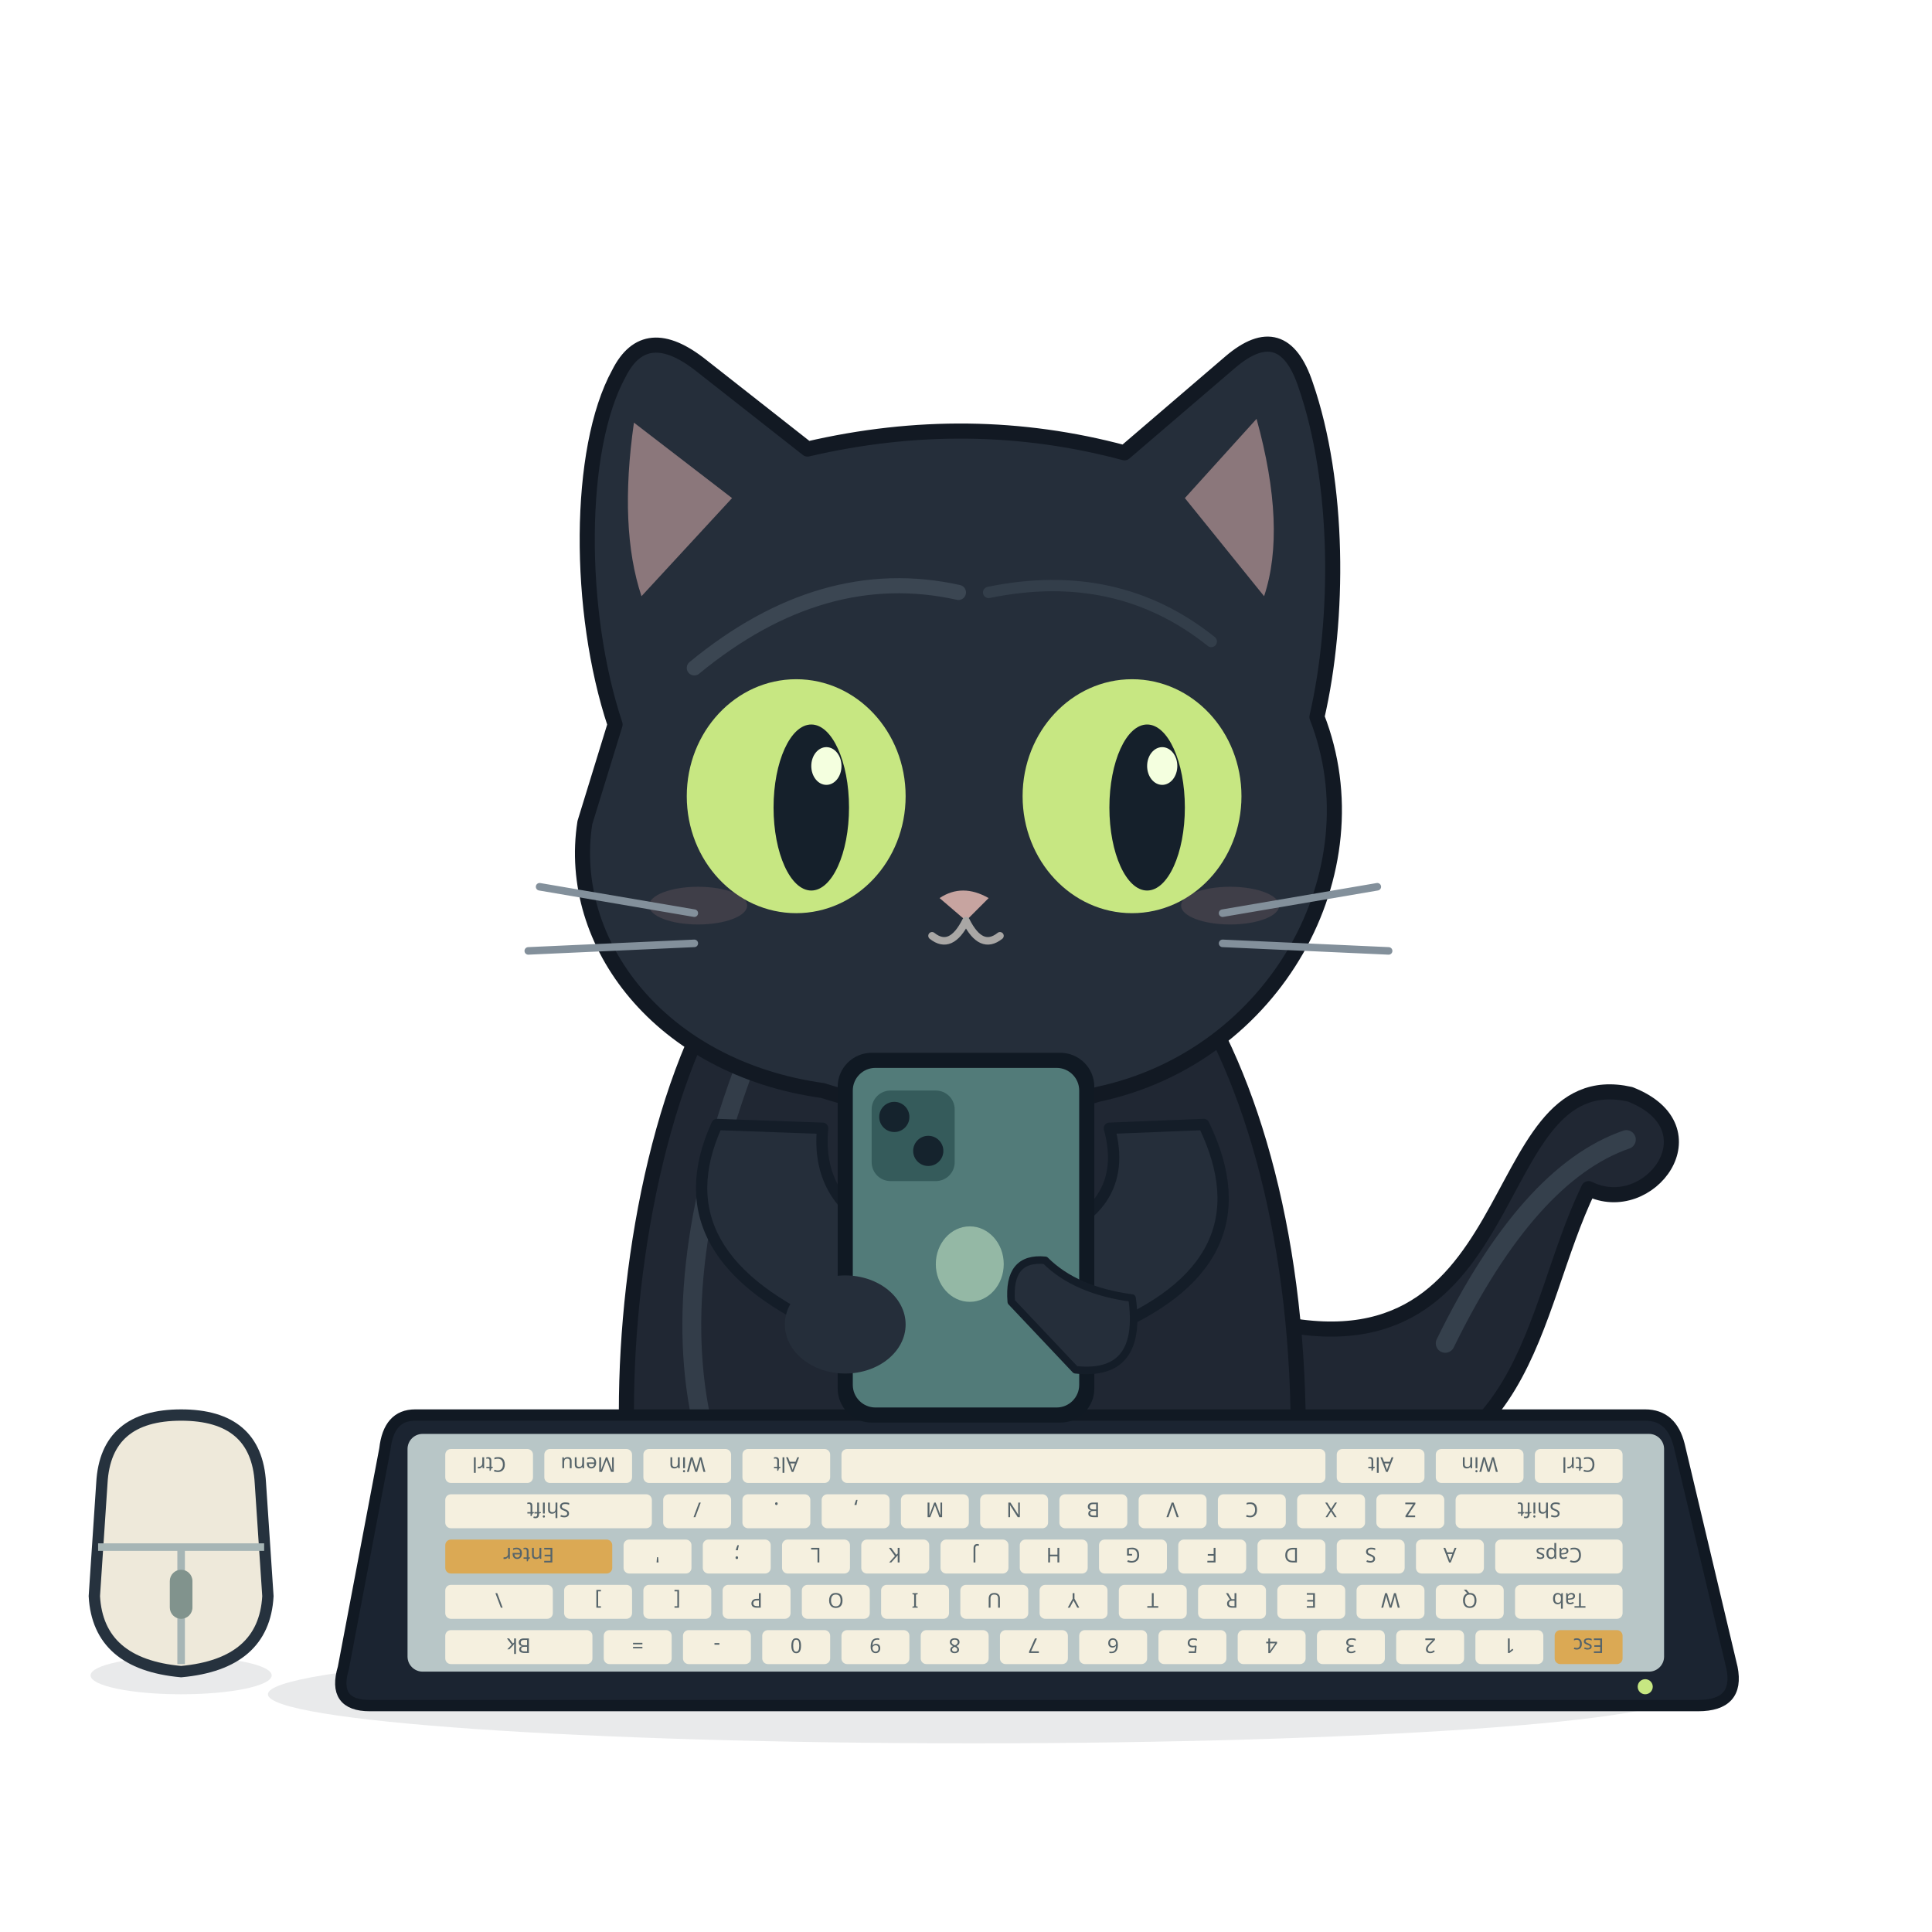
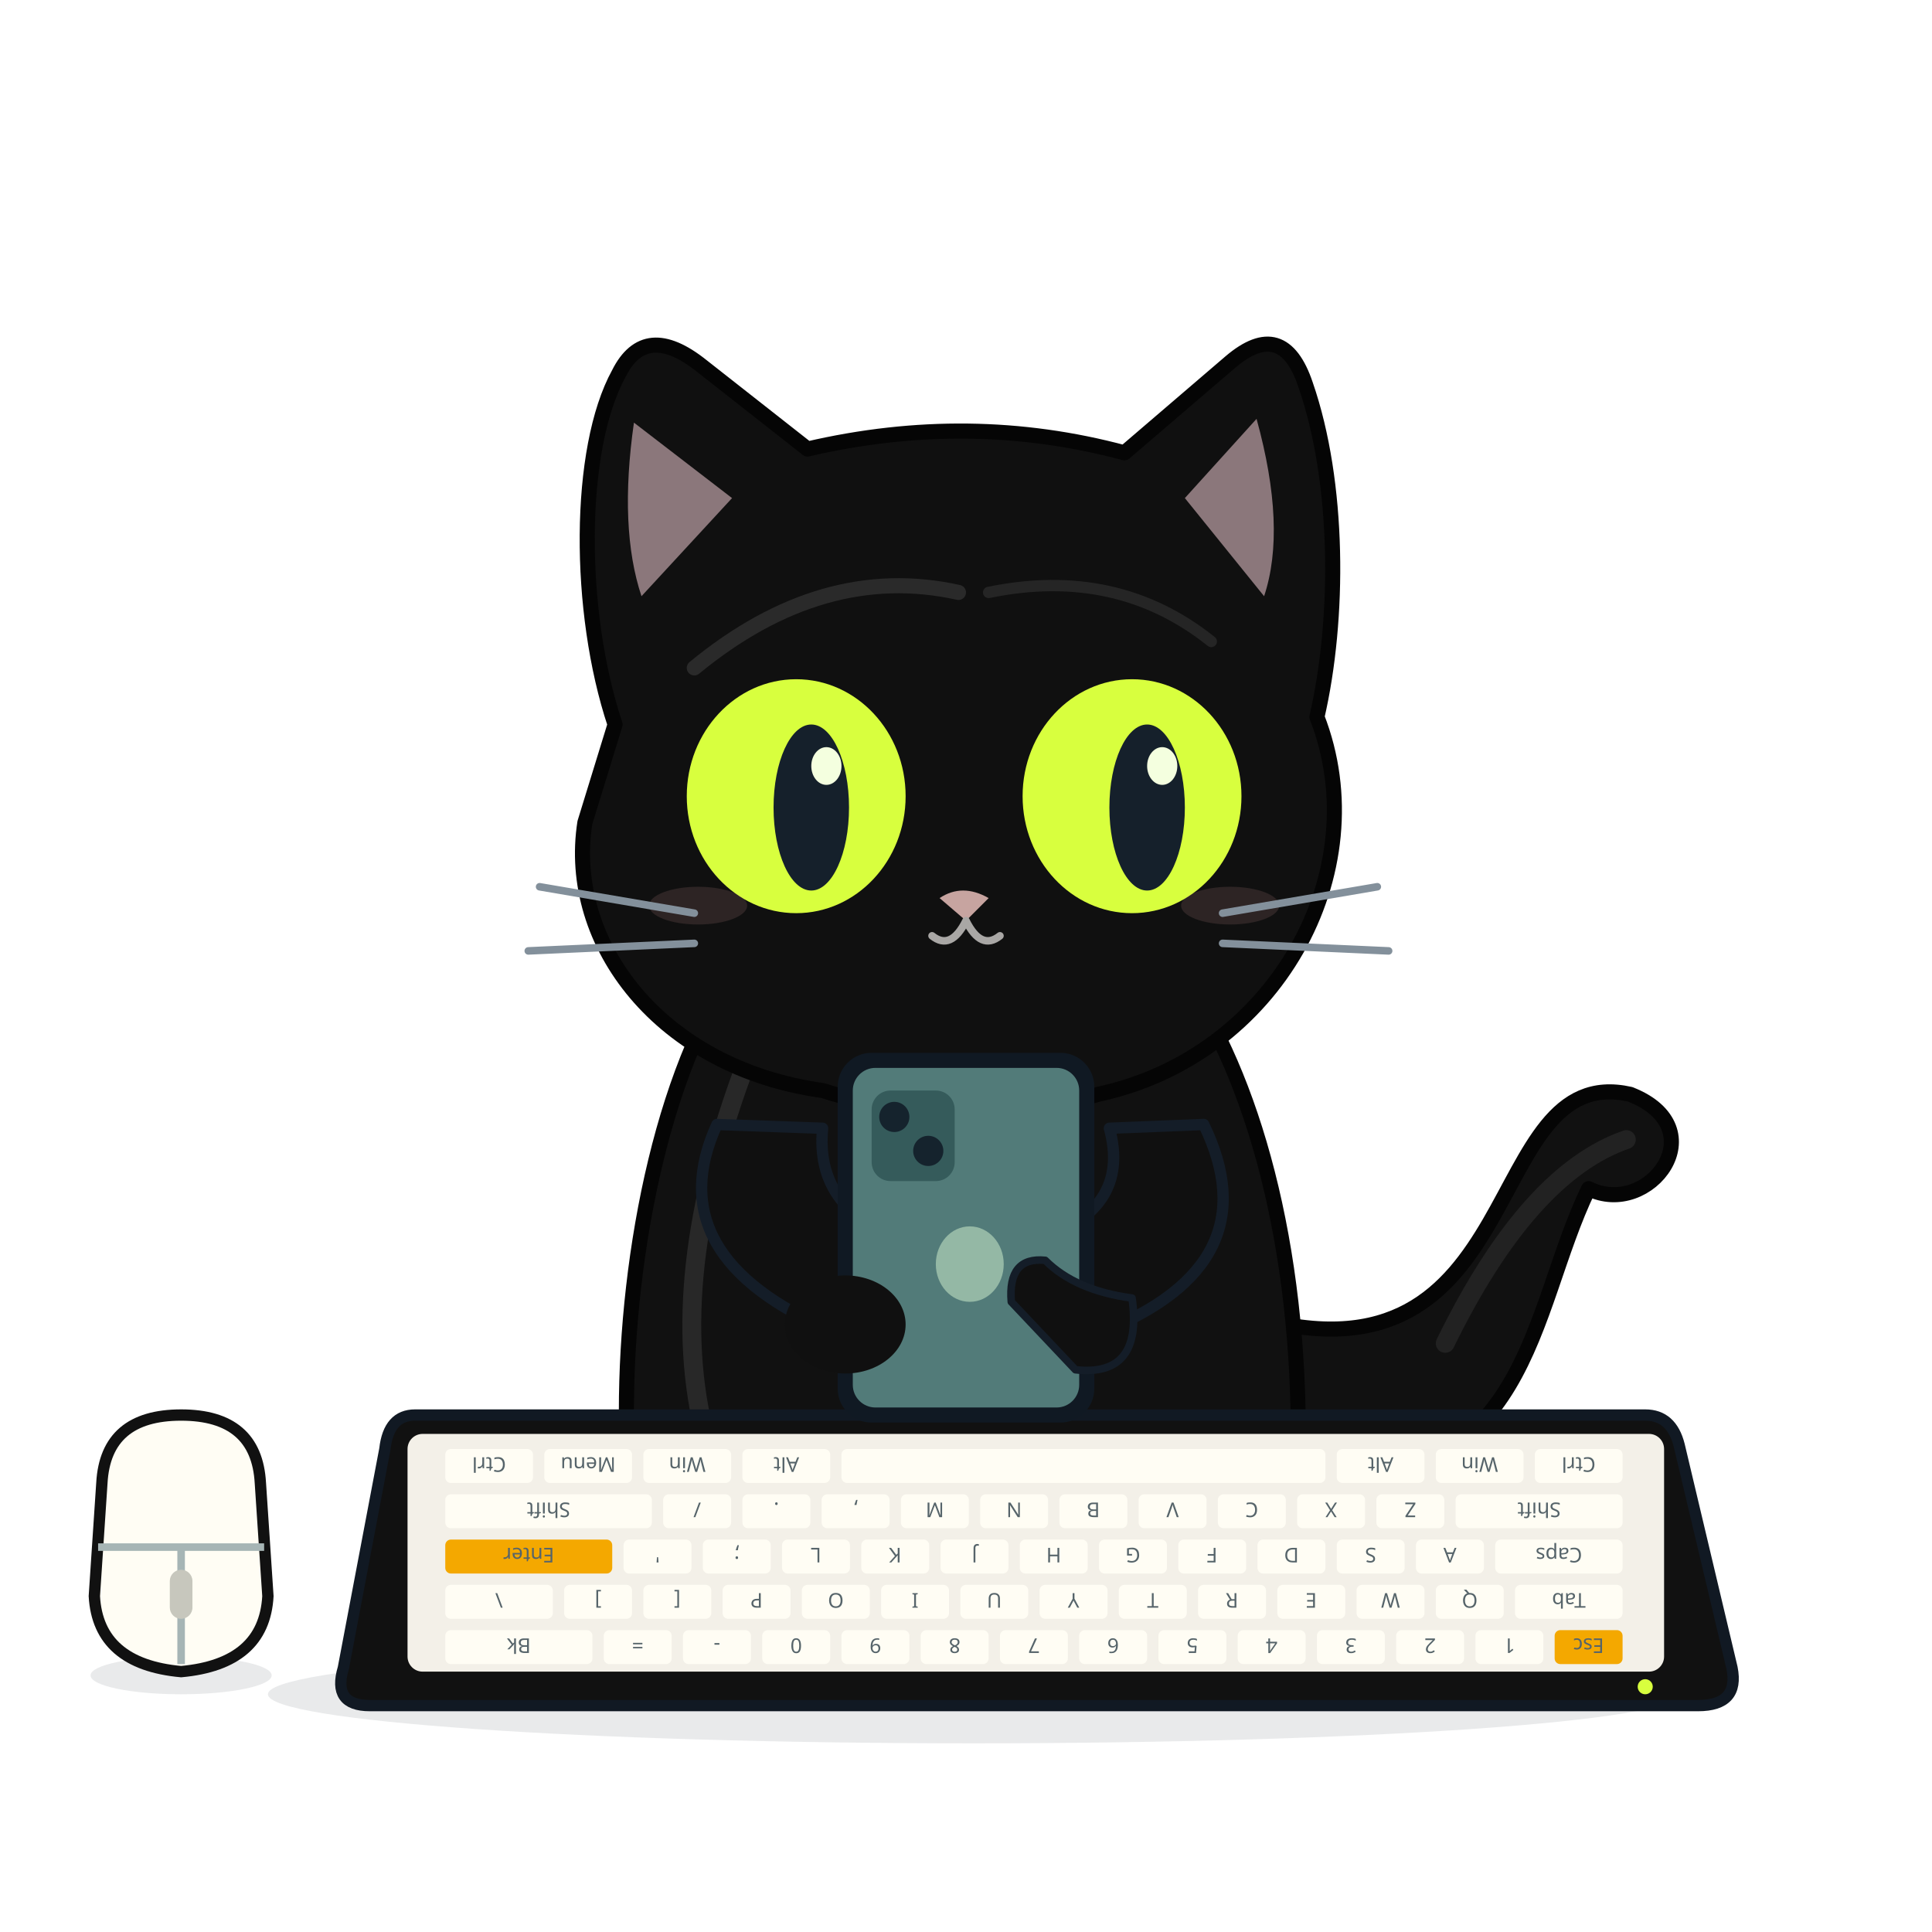
<svg xmlns="http://www.w3.org/2000/svg" width="512" height="512" viewBox="0 0 512 512">
  <ellipse cx="258" cy="449" rx="187" ry="13" fill="#17212d18" />
-   <path d="M 332 349 C 406 370 392 281 432 290 C 455 299 437 323 421 315 C 405 348 406 395 345 393 Z" fill="#202733" stroke="#121923" stroke-width="4" stroke-linejoin="round" />
-   <path d="M 383 356 Q 405 311 431 302" fill="none" stroke="#35404c" stroke-width="5" stroke-linecap="round" />
-   <path d="M 198 252 C 176 280 166 332 166 374 Q 163 407 195 413 L 316 413 Q 349 410 344 374 C 343 321 329 278 310 254 Z" fill="#202733" stroke="#121923" stroke-width="4" stroke-linecap="round" stroke-linejoin="round" />
-   <path d="M 198 281 Q 176 339 187 381" fill="none" stroke="#333d49" stroke-width="5" stroke-linecap="round" stroke-linejoin="round" />
+   <path d="M 332 349 C 406 370 392 281 432 290 C 455 299 437 323 421 315 C 405 348 406 395 345 393 Z" fill="#111111" stroke="#050505" stroke-width="4" stroke-linejoin="round" />
+   <path d="M 383 356 Q 405 311 431 302" fill="none" stroke="#222222" stroke-width="5" stroke-linecap="round" />
+   <path d="M 198 252 C 176 280 166 332 166 374 Q 163 407 195 413 L 316 413 Q 349 410 344 374 C 343 321 329 278 310 254 Z" fill="#111111" stroke="#050505" stroke-width="4" stroke-linecap="round" stroke-linejoin="round" />
+   <path d="M 198 281 Q 176 339 187 381" fill="none" stroke="#282828" stroke-width="5" stroke-linecap="round" stroke-linejoin="round" />
  <ellipse cx="210" cy="398" rx="36" ry="20" fill="#151d28" />
  <ellipse cx="303" cy="398" rx="36" ry="20" fill="#151d28" />
-   <path d="M 163 192 C 153 162 153 119 164 99 Q 171 85 186 97 L 214 119 Q 257 109 298 120 L 326 96 Q 340 84 346 102 C 355 128 355 164 349 190 C 365 231 338 280 291 290 Q 256 301 218 289 C 175 283 150 250 155 218 Z" fill="#252e3a" stroke="#121923" stroke-width="4" stroke-linecap="round" stroke-linejoin="round" />
+   <path d="M 163 192 C 153 162 153 119 164 99 Q 171 85 186 97 L 214 119 Q 257 109 298 120 L 326 96 Q 340 84 346 102 C 355 128 355 164 349 190 C 365 231 338 280 291 290 Q 256 301 218 289 C 175 283 150 250 155 218 Z" fill="#101010" stroke="#050505" stroke-width="4" stroke-linecap="round" stroke-linejoin="round" />
  <path d="M 168 112 Q 164 140 170 158 L 194 132 Z" fill="#8b777b" stroke="none" stroke-width="1" stroke-linecap="round" stroke-linejoin="round" />
  <path d="M 333 111 Q 341 140 335 158 L 314 132 Z" fill="#8b777b" stroke="none" stroke-width="1" stroke-linecap="round" stroke-linejoin="round" />
-   <path d="M 184 177 Q 218 149 254 157" fill="none" stroke="#3b4652" stroke-width="4" stroke-linecap="round" stroke-linejoin="round" />
-   <path d="M 262 157 Q 296 150 321 170" fill="none" stroke="#333e4a" stroke-width="3" stroke-linecap="round" stroke-linejoin="round" />
-   <ellipse cx="211" cy="211" rx="29" ry="31" fill="#c7e782" />
+   <path d="M 184 177 Q 218 149 254 157" fill="none" stroke="#2a2a2a" stroke-width="4" stroke-linecap="round" stroke-linejoin="round" />
+   <path d="M 262 157 Q 296 150 321 170" fill="none" stroke="#252525" stroke-width="3" stroke-linecap="round" stroke-linejoin="round" />
+   <ellipse cx="211" cy="211" rx="29" ry="31" fill="#d8ff3e" />
  <ellipse cx="215" cy="214" rx="10" ry="22" fill="#15202b" />
  <ellipse cx="219" cy="203" rx="4" ry="5" fill="#f4ffdf" />
-   <ellipse cx="300" cy="211" rx="29" ry="31" fill="#c7e782" />
+   <ellipse cx="300" cy="211" rx="29" ry="31" fill="#d8ff3e" />
  <ellipse cx="304" cy="214" rx="10" ry="22" fill="#15202b" />
  <ellipse cx="308" cy="203" rx="4" ry="5" fill="#f4ffdf" />
  <ellipse cx="185" cy="240" rx="13" ry="5" fill="#db9e9e24" />
  <ellipse cx="326" cy="240" rx="13" ry="5" fill="#db9e9e24" />
  <path d="M 249 238 Q 255 234 262 238 L 256 244 Z" fill="#c7a4a0" stroke="none" stroke-width="1" stroke-linecap="round" stroke-linejoin="round" />
  <path d="M 256 244 Q 252 252 247 248 M 256 244 Q 260 252 265 248" fill="none" stroke="#a9a7a5" stroke-width="2" stroke-linecap="round" stroke-linejoin="round" />
  <path d="M 184 242 L 143 235" fill="none" stroke="#83909b" stroke-width="2" stroke-linecap="round" stroke-linejoin="round" />
  <path d="M 184 250 L 140 252" fill="none" stroke="#83909b" stroke-width="2" stroke-linecap="round" stroke-linejoin="round" />
  <path d="M 324 242 L 365 235" fill="none" stroke="#83909b" stroke-width="2" stroke-linecap="round" stroke-linejoin="round" />
  <path d="M 324 250 L 368 252" fill="none" stroke="#83909b" stroke-width="2" stroke-linecap="round" stroke-linejoin="round" />
-   <path d="M 110 375 L 436 375 Q 443 375 445 383 L 459 442 Q 461 452 450 452 L 98 452 Q 88 452 91 442 L 102 384 Q 103 375 110 375 Z" fill="#1b2431" stroke="#111923" stroke-width="3" stroke-linecap="round" stroke-linejoin="round" />
-   <rect x="108" y="380" width="333" height="63" rx="4" fill="#b8c6c7" />
+   <path d="M 110 375 L 436 375 Q 443 375 445 383 L 459 442 Q 461 452 450 452 L 98 452 Q 88 452 91 442 L 102 384 Q 103 375 110 375 Z" fill="#111111" stroke="#111923" stroke-width="3" stroke-linecap="round" stroke-linejoin="round" />
+   <rect x="108" y="380" width="333" height="63" rx="4" fill="#f3f0e8" />
  <g transform="rotate(180 275 409)">
-     <rect x="120" y="377" width="18" height="9" rx="1.5" fill="#dba954" />
+     <rect x="120" y="377" width="18" height="9" rx="1.5" fill="#f4a800" />
    <text x="129.0" y="383.8" text-anchor="middle" font-family="sans-serif" font-size="5.4" fill="#56646a">Esc</text>
-     <rect x="141" y="377" width="18" height="9" rx="1.5" fill="#f5f0df" />
+     <rect x="141" y="377" width="18" height="9" rx="1.5" fill="#fffdf4" />
    <text x="150.0" y="383.8" text-anchor="middle" font-family="sans-serif" font-size="5.4" fill="#56646a">1</text>
-     <rect x="162" y="377" width="18" height="9" rx="1.5" fill="#f5f0df" />
+     <rect x="162" y="377" width="18" height="9" rx="1.5" fill="#fffdf4" />
    <text x="171.0" y="383.8" text-anchor="middle" font-family="sans-serif" font-size="5.4" fill="#56646a">2</text>
-     <rect x="183" y="377" width="18" height="9" rx="1.5" fill="#f5f0df" />
+     <rect x="183" y="377" width="18" height="9" rx="1.5" fill="#fffdf4" />
    <text x="192.0" y="383.8" text-anchor="middle" font-family="sans-serif" font-size="5.4" fill="#56646a">3</text>
-     <rect x="204" y="377" width="18" height="9" rx="1.5" fill="#f5f0df" />
+     <rect x="204" y="377" width="18" height="9" rx="1.5" fill="#fffdf4" />
    <text x="213.0" y="383.8" text-anchor="middle" font-family="sans-serif" font-size="5.4" fill="#56646a">4</text>
-     <rect x="225" y="377" width="18" height="9" rx="1.5" fill="#f5f0df" />
+     <rect x="225" y="377" width="18" height="9" rx="1.5" fill="#fffdf4" />
    <text x="234.0" y="383.8" text-anchor="middle" font-family="sans-serif" font-size="5.4" fill="#56646a">5</text>
-     <rect x="246" y="377" width="18" height="9" rx="1.5" fill="#f5f0df" />
+     <rect x="246" y="377" width="18" height="9" rx="1.5" fill="#fffdf4" />
    <text x="255.0" y="383.8" text-anchor="middle" font-family="sans-serif" font-size="5.4" fill="#56646a">6</text>
-     <rect x="267" y="377" width="18" height="9" rx="1.5" fill="#f5f0df" />
+     <rect x="267" y="377" width="18" height="9" rx="1.5" fill="#fffdf4" />
    <text x="276.0" y="383.8" text-anchor="middle" font-family="sans-serif" font-size="5.4" fill="#56646a">7</text>
-     <rect x="288" y="377" width="18" height="9" rx="1.5" fill="#f5f0df" />
+     <rect x="288" y="377" width="18" height="9" rx="1.5" fill="#fffdf4" />
    <text x="297.0" y="383.8" text-anchor="middle" font-family="sans-serif" font-size="5.4" fill="#56646a">8</text>
-     <rect x="309" y="377" width="18" height="9" rx="1.5" fill="#f5f0df" />
+     <rect x="309" y="377" width="18" height="9" rx="1.5" fill="#fffdf4" />
    <text x="318.0" y="383.8" text-anchor="middle" font-family="sans-serif" font-size="5.4" fill="#56646a">9</text>
-     <rect x="330" y="377" width="18" height="9" rx="1.5" fill="#f5f0df" />
+     <rect x="330" y="377" width="18" height="9" rx="1.5" fill="#fffdf4" />
    <text x="339.0" y="383.8" text-anchor="middle" font-family="sans-serif" font-size="5.4" fill="#56646a">0</text>
-     <rect x="351" y="377" width="18" height="9" rx="1.5" fill="#f5f0df" />
+     <rect x="351" y="377" width="18" height="9" rx="1.5" fill="#fffdf4" />
    <text x="360.0" y="383.8" text-anchor="middle" font-family="sans-serif" font-size="5.4" fill="#56646a">-</text>
-     <rect x="372" y="377" width="18" height="9" rx="1.5" fill="#f5f0df" />
+     <rect x="372" y="377" width="18" height="9" rx="1.5" fill="#fffdf4" />
    <text x="381.0" y="383.8" text-anchor="middle" font-family="sans-serif" font-size="5.4" fill="#56646a">=</text>
-     <rect x="393" y="377" width="39" height="9" rx="1.5" fill="#f5f0df" />
+     <rect x="393" y="377" width="39" height="9" rx="1.5" fill="#fffdf4" />
    <text x="412.5" y="383.8" text-anchor="middle" font-family="sans-serif" font-size="5.4" fill="#56646a">Bk</text>
-     <rect x="120" y="389" width="28.5" height="9" rx="1.5" fill="#f5f0df" />
+     <rect x="120" y="389" width="28.5" height="9" rx="1.5" fill="#fffdf4" />
    <text x="134.25" y="395.8" text-anchor="middle" font-family="sans-serif" font-size="5.4" fill="#56646a">Tab</text>
-     <rect x="151.5" y="389" width="18" height="9" rx="1.5" fill="#f5f0df" />
+     <rect x="151.5" y="389" width="18" height="9" rx="1.5" fill="#fffdf4" />
    <text x="160.5" y="395.8" text-anchor="middle" font-family="sans-serif" font-size="5.4" fill="#56646a">Q</text>
-     <rect x="172.5" y="389" width="18" height="9" rx="1.5" fill="#f5f0df" />
+     <rect x="172.5" y="389" width="18" height="9" rx="1.5" fill="#fffdf4" />
    <text x="181.5" y="395.8" text-anchor="middle" font-family="sans-serif" font-size="5.4" fill="#56646a">W</text>
-     <rect x="193.5" y="389" width="18" height="9" rx="1.5" fill="#f5f0df" />
+     <rect x="193.5" y="389" width="18" height="9" rx="1.5" fill="#fffdf4" />
    <text x="202.5" y="395.8" text-anchor="middle" font-family="sans-serif" font-size="5.4" fill="#56646a">E</text>
-     <rect x="214.5" y="389" width="18" height="9" rx="1.5" fill="#f5f0df" />
+     <rect x="214.5" y="389" width="18" height="9" rx="1.5" fill="#fffdf4" />
    <text x="223.5" y="395.8" text-anchor="middle" font-family="sans-serif" font-size="5.4" fill="#56646a">R</text>
-     <rect x="235.5" y="389" width="18" height="9" rx="1.5" fill="#f5f0df" />
+     <rect x="235.5" y="389" width="18" height="9" rx="1.5" fill="#fffdf4" />
    <text x="244.5" y="395.8" text-anchor="middle" font-family="sans-serif" font-size="5.4" fill="#56646a">T</text>
-     <rect x="256.5" y="389" width="18" height="9" rx="1.5" fill="#f5f0df" />
+     <rect x="256.5" y="389" width="18" height="9" rx="1.5" fill="#fffdf4" />
    <text x="265.5" y="395.8" text-anchor="middle" font-family="sans-serif" font-size="5.4" fill="#56646a">Y</text>
-     <rect x="277.5" y="389" width="18" height="9" rx="1.5" fill="#f5f0df" />
+     <rect x="277.5" y="389" width="18" height="9" rx="1.5" fill="#fffdf4" />
    <text x="286.5" y="395.8" text-anchor="middle" font-family="sans-serif" font-size="5.4" fill="#56646a">U</text>
-     <rect x="298.5" y="389" width="18" height="9" rx="1.5" fill="#f5f0df" />
+     <rect x="298.5" y="389" width="18" height="9" rx="1.5" fill="#fffdf4" />
    <text x="307.5" y="395.8" text-anchor="middle" font-family="sans-serif" font-size="5.4" fill="#56646a">I</text>
-     <rect x="319.5" y="389" width="18" height="9" rx="1.5" fill="#f5f0df" />
+     <rect x="319.5" y="389" width="18" height="9" rx="1.5" fill="#fffdf4" />
    <text x="328.5" y="395.8" text-anchor="middle" font-family="sans-serif" font-size="5.4" fill="#56646a">O</text>
-     <rect x="340.5" y="389" width="18" height="9" rx="1.5" fill="#f5f0df" />
+     <rect x="340.5" y="389" width="18" height="9" rx="1.5" fill="#fffdf4" />
    <text x="349.5" y="395.8" text-anchor="middle" font-family="sans-serif" font-size="5.4" fill="#56646a">P</text>
-     <rect x="361.5" y="389" width="18" height="9" rx="1.5" fill="#f5f0df" />
+     <rect x="361.5" y="389" width="18" height="9" rx="1.5" fill="#fffdf4" />
    <text x="370.5" y="395.8" text-anchor="middle" font-family="sans-serif" font-size="5.4" fill="#56646a">[</text>
-     <rect x="382.5" y="389" width="18" height="9" rx="1.5" fill="#f5f0df" />
+     <rect x="382.5" y="389" width="18" height="9" rx="1.5" fill="#fffdf4" />
    <text x="391.5" y="395.8" text-anchor="middle" font-family="sans-serif" font-size="5.4" fill="#56646a">]</text>
-     <rect x="403.5" y="389" width="28.5" height="9" rx="1.5" fill="#f5f0df" />
+     <rect x="403.5" y="389" width="28.5" height="9" rx="1.5" fill="#fffdf4" />
    <text x="417.75" y="395.8" text-anchor="middle" font-family="sans-serif" font-size="5.4" fill="#56646a">\</text>
-     <rect x="120" y="401" width="33.75" height="9" rx="1.5" fill="#f5f0df" />
+     <rect x="120" y="401" width="33.75" height="9" rx="1.5" fill="#fffdf4" />
    <text x="136.875" y="407.8" text-anchor="middle" font-family="sans-serif" font-size="5.4" fill="#56646a">Caps</text>
-     <rect x="156.75" y="401" width="18" height="9" rx="1.5" fill="#f5f0df" />
+     <rect x="156.75" y="401" width="18" height="9" rx="1.5" fill="#fffdf4" />
    <text x="165.75" y="407.8" text-anchor="middle" font-family="sans-serif" font-size="5.4" fill="#56646a">A</text>
-     <rect x="177.75" y="401" width="18" height="9" rx="1.5" fill="#f5f0df" />
+     <rect x="177.75" y="401" width="18" height="9" rx="1.5" fill="#fffdf4" />
    <text x="186.75" y="407.8" text-anchor="middle" font-family="sans-serif" font-size="5.4" fill="#56646a">S</text>
-     <rect x="198.75" y="401" width="18" height="9" rx="1.5" fill="#f5f0df" />
+     <rect x="198.75" y="401" width="18" height="9" rx="1.5" fill="#fffdf4" />
    <text x="207.75" y="407.8" text-anchor="middle" font-family="sans-serif" font-size="5.4" fill="#56646a">D</text>
-     <rect x="219.75" y="401" width="18" height="9" rx="1.5" fill="#f5f0df" />
+     <rect x="219.75" y="401" width="18" height="9" rx="1.5" fill="#fffdf4" />
    <text x="228.75" y="407.8" text-anchor="middle" font-family="sans-serif" font-size="5.4" fill="#56646a">F</text>
-     <rect x="240.75" y="401" width="18" height="9" rx="1.5" fill="#f5f0df" />
+     <rect x="240.75" y="401" width="18" height="9" rx="1.5" fill="#fffdf4" />
    <text x="249.75" y="407.8" text-anchor="middle" font-family="sans-serif" font-size="5.4" fill="#56646a">G</text>
-     <rect x="261.75" y="401" width="18" height="9" rx="1.5" fill="#f5f0df" />
+     <rect x="261.75" y="401" width="18" height="9" rx="1.5" fill="#fffdf4" />
    <text x="270.75" y="407.8" text-anchor="middle" font-family="sans-serif" font-size="5.4" fill="#56646a">H</text>
-     <rect x="282.75" y="401" width="18" height="9" rx="1.5" fill="#f5f0df" />
+     <rect x="282.75" y="401" width="18" height="9" rx="1.5" fill="#fffdf4" />
    <text x="291.75" y="407.8" text-anchor="middle" font-family="sans-serif" font-size="5.4" fill="#56646a">J</text>
-     <rect x="303.75" y="401" width="18" height="9" rx="1.5" fill="#f5f0df" />
+     <rect x="303.75" y="401" width="18" height="9" rx="1.5" fill="#fffdf4" />
    <text x="312.75" y="407.8" text-anchor="middle" font-family="sans-serif" font-size="5.4" fill="#56646a">K</text>
-     <rect x="324.75" y="401" width="18" height="9" rx="1.5" fill="#f5f0df" />
+     <rect x="324.75" y="401" width="18" height="9" rx="1.5" fill="#fffdf4" />
    <text x="333.75" y="407.8" text-anchor="middle" font-family="sans-serif" font-size="5.4" fill="#56646a">L</text>
-     <rect x="345.75" y="401" width="18" height="9" rx="1.5" fill="#f5f0df" />
+     <rect x="345.75" y="401" width="18" height="9" rx="1.5" fill="#fffdf4" />
    <text x="354.75" y="407.8" text-anchor="middle" font-family="sans-serif" font-size="5.4" fill="#56646a">;</text>
-     <rect x="366.75" y="401" width="18" height="9" rx="1.5" fill="#f5f0df" />
+     <rect x="366.75" y="401" width="18" height="9" rx="1.5" fill="#fffdf4" />
    <text x="375.75" y="407.8" text-anchor="middle" font-family="sans-serif" font-size="5.4" fill="#56646a">'</text>
-     <rect x="387.75" y="401" width="44.25" height="9" rx="1.5" fill="#dba954" />
+     <rect x="387.75" y="401" width="44.25" height="9" rx="1.5" fill="#f4a800" />
    <text x="409.875" y="407.8" text-anchor="middle" font-family="sans-serif" font-size="5.4" fill="#56646a">Enter</text>
-     <rect x="120" y="413" width="44.25" height="9" rx="1.5" fill="#f5f0df" />
+     <rect x="120" y="413" width="44.25" height="9" rx="1.5" fill="#fffdf4" />
    <text x="142.125" y="419.8" text-anchor="middle" font-family="sans-serif" font-size="5.4" fill="#56646a">Shift</text>
-     <rect x="167.25" y="413" width="18" height="9" rx="1.5" fill="#f5f0df" />
+     <rect x="167.25" y="413" width="18" height="9" rx="1.5" fill="#fffdf4" />
    <text x="176.25" y="419.8" text-anchor="middle" font-family="sans-serif" font-size="5.4" fill="#56646a">Z</text>
-     <rect x="188.25" y="413" width="18" height="9" rx="1.5" fill="#f5f0df" />
+     <rect x="188.25" y="413" width="18" height="9" rx="1.5" fill="#fffdf4" />
    <text x="197.25" y="419.8" text-anchor="middle" font-family="sans-serif" font-size="5.4" fill="#56646a">X</text>
-     <rect x="209.25" y="413" width="18" height="9" rx="1.5" fill="#f5f0df" />
+     <rect x="209.25" y="413" width="18" height="9" rx="1.5" fill="#fffdf4" />
    <text x="218.25" y="419.8" text-anchor="middle" font-family="sans-serif" font-size="5.4" fill="#56646a">C</text>
-     <rect x="230.25" y="413" width="18" height="9" rx="1.5" fill="#f5f0df" />
+     <rect x="230.25" y="413" width="18" height="9" rx="1.5" fill="#fffdf4" />
    <text x="239.25" y="419.8" text-anchor="middle" font-family="sans-serif" font-size="5.4" fill="#56646a">V</text>
-     <rect x="251.25" y="413" width="18" height="9" rx="1.5" fill="#f5f0df" />
+     <rect x="251.25" y="413" width="18" height="9" rx="1.5" fill="#fffdf4" />
    <text x="260.25" y="419.8" text-anchor="middle" font-family="sans-serif" font-size="5.4" fill="#56646a">B</text>
-     <rect x="272.25" y="413" width="18" height="9" rx="1.5" fill="#f5f0df" />
+     <rect x="272.25" y="413" width="18" height="9" rx="1.5" fill="#fffdf4" />
    <text x="281.25" y="419.8" text-anchor="middle" font-family="sans-serif" font-size="5.4" fill="#56646a">N</text>
-     <rect x="293.25" y="413" width="18" height="9" rx="1.5" fill="#f5f0df" />
+     <rect x="293.25" y="413" width="18" height="9" rx="1.5" fill="#fffdf4" />
    <text x="302.25" y="419.8" text-anchor="middle" font-family="sans-serif" font-size="5.4" fill="#56646a">M</text>
-     <rect x="314.25" y="413" width="18" height="9" rx="1.5" fill="#f5f0df" />
+     <rect x="314.25" y="413" width="18" height="9" rx="1.5" fill="#fffdf4" />
    <text x="323.25" y="419.8" text-anchor="middle" font-family="sans-serif" font-size="5.4" fill="#56646a">,</text>
-     <rect x="335.25" y="413" width="18" height="9" rx="1.5" fill="#f5f0df" />
+     <rect x="335.25" y="413" width="18" height="9" rx="1.5" fill="#fffdf4" />
    <text x="344.25" y="419.8" text-anchor="middle" font-family="sans-serif" font-size="5.4" fill="#56646a">.</text>
-     <rect x="356.25" y="413" width="18" height="9" rx="1.5" fill="#f5f0df" />
+     <rect x="356.25" y="413" width="18" height="9" rx="1.5" fill="#fffdf4" />
    <text x="365.25" y="419.8" text-anchor="middle" font-family="sans-serif" font-size="5.4" fill="#56646a">/</text>
-     <rect x="377.25" y="413" width="54.75" height="9" rx="1.5" fill="#f5f0df" />
+     <rect x="377.25" y="413" width="54.75" height="9" rx="1.5" fill="#fffdf4" />
    <text x="404.625" y="419.8" text-anchor="middle" font-family="sans-serif" font-size="5.4" fill="#56646a">Shift</text>
-     <rect x="120" y="425" width="23.25" height="9" rx="1.5" fill="#f5f0df" />
+     <rect x="120" y="425" width="23.25" height="9" rx="1.5" fill="#fffdf4" />
    <text x="131.625" y="431.8" text-anchor="middle" font-family="sans-serif" font-size="5.4" fill="#56646a">Ctrl</text>
-     <rect x="146.25" y="425" width="23.25" height="9" rx="1.5" fill="#f5f0df" />
+     <rect x="146.25" y="425" width="23.25" height="9" rx="1.5" fill="#fffdf4" />
    <text x="157.875" y="431.8" text-anchor="middle" font-family="sans-serif" font-size="5.4" fill="#56646a">Win</text>
-     <rect x="172.5" y="425" width="23.25" height="9" rx="1.5" fill="#f5f0df" />
+     <rect x="172.5" y="425" width="23.25" height="9" rx="1.5" fill="#fffdf4" />
    <text x="184.125" y="431.8" text-anchor="middle" font-family="sans-serif" font-size="5.4" fill="#56646a">Alt</text>
-     <rect x="198.75" y="425" width="128.25" height="9" rx="1.5" fill="#f5f0df" />
+     <rect x="198.75" y="425" width="128.25" height="9" rx="1.5" fill="#fffdf4" />
    <text x="262.875" y="431.8" text-anchor="middle" font-family="sans-serif" font-size="5.4" fill="#56646a" />
-     <rect x="330.0" y="425" width="23.25" height="9" rx="1.5" fill="#f5f0df" />
+     <rect x="330.0" y="425" width="23.25" height="9" rx="1.5" fill="#fffdf4" />
    <text x="341.625" y="431.8" text-anchor="middle" font-family="sans-serif" font-size="5.4" fill="#56646a">Alt</text>
-     <rect x="356.25" y="425" width="23.25" height="9" rx="1.5" fill="#f5f0df" />
+     <rect x="356.25" y="425" width="23.25" height="9" rx="1.5" fill="#fffdf4" />
    <text x="367.875" y="431.8" text-anchor="middle" font-family="sans-serif" font-size="5.4" fill="#56646a">Win</text>
-     <rect x="382.5" y="425" width="23.25" height="9" rx="1.5" fill="#f5f0df" />
+     <rect x="382.5" y="425" width="23.25" height="9" rx="1.5" fill="#fffdf4" />
    <text x="394.125" y="431.8" text-anchor="middle" font-family="sans-serif" font-size="5.4" fill="#56646a">Menu</text>
-     <rect x="408.75" y="425" width="23.25" height="9" rx="1.5" fill="#f5f0df" />
+     <rect x="408.75" y="425" width="23.25" height="9" rx="1.5" fill="#fffdf4" />
    <text x="420.375" y="431.8" text-anchor="middle" font-family="sans-serif" font-size="5.4" fill="#56646a">Ctrl</text>
  </g>
-   <ellipse cx="436" cy="447" rx="2" ry="2" fill="#c7e782" />
+   <ellipse cx="436" cy="447" rx="2" ry="2" fill="#d8ff3e" />
  <g transform="translate(0 0)">
    <ellipse cx="48" cy="444" rx="24" ry="5" fill="#17212d18" />
-     <path d="M 27 393 Q 28 375 48 375 Q 68 375 69 393 L 71 423 Q 70 441 48 443 Q 26 441 25 423 Z" fill="#eee9da" stroke="#26323e" stroke-width="3" />
+     <path d="M 27 393 Q 28 375 48 375 Q 68 375 69 393 L 71 423 Q 70 441 48 443 Q 26 441 25 423 Z" fill="#fffdf4" stroke="#111111" stroke-width="3" />
    <path d="M 26 410 H 70 M 48 410 V 441" fill="none" stroke="#a6b5b5" stroke-width="2" />
-     <rect x="45" y="416" width="6" height="13" rx="3" fill="#81938d" />
+     <rect x="45" y="416" width="6" height="13" rx="3" fill="#c7c7bd" />
  </g>
-   <path d="M 190 298 Q 174 333 221 353 L 238 328 Q 216 320 218 299 Z" fill="#252e3a" stroke="#141d28" stroke-width="3" stroke-linecap="round" stroke-linejoin="round" />
-   <path d="M 319 298 Q 337 335 292 353 L 274 329 Q 300 321 294 299 Z" fill="#252e3a" stroke="#141d28" stroke-width="3" stroke-linecap="round" stroke-linejoin="round" />
+   <path d="M 190 298 Q 174 333 221 353 L 238 328 Q 216 320 218 299 Z" fill="#101010" stroke="#141d28" stroke-width="3" stroke-linecap="round" stroke-linejoin="round" />
+   <path d="M 319 298 Q 337 335 292 353 L 274 329 Q 300 321 294 299 Z" fill="#101010" stroke="#141d28" stroke-width="3" stroke-linecap="round" stroke-linejoin="round" />
  <rect x="222" y="279" width="68" height="98" rx="9" fill="#101923" />
  <rect x="226" y="283" width="60" height="90" rx="6" fill="#527b79" />
  <rect x="231" y="289" width="22" height="24" rx="5" fill="#355b5b" />
  <ellipse cx="237" cy="296" rx="4" ry="4" fill="#15232d" />
  <ellipse cx="246" cy="305" rx="4" ry="4" fill="#15232d" />
  <ellipse cx="257" cy="335" rx="9" ry="10" fill="#94b8a5" />
-   <ellipse cx="224" cy="351" rx="16" ry="13" fill="#252e3a" />
-   <path d="M 300 344 Q 285 342 277 334 Q 267 333 268 345 L 285 363 Q 303 365 300 344 Z" fill="#252e3a" stroke="#141d28" stroke-width="2" stroke-linecap="round" stroke-linejoin="round" />
+   <ellipse cx="224" cy="351" rx="16" ry="13" fill="#101010" />
+   <path d="M 300 344 Q 285 342 277 334 Q 267 333 268 345 L 285 363 Q 303 365 300 344 Z" fill="#101010" stroke="#141d28" stroke-width="2" stroke-linecap="round" stroke-linejoin="round" />
</svg>
